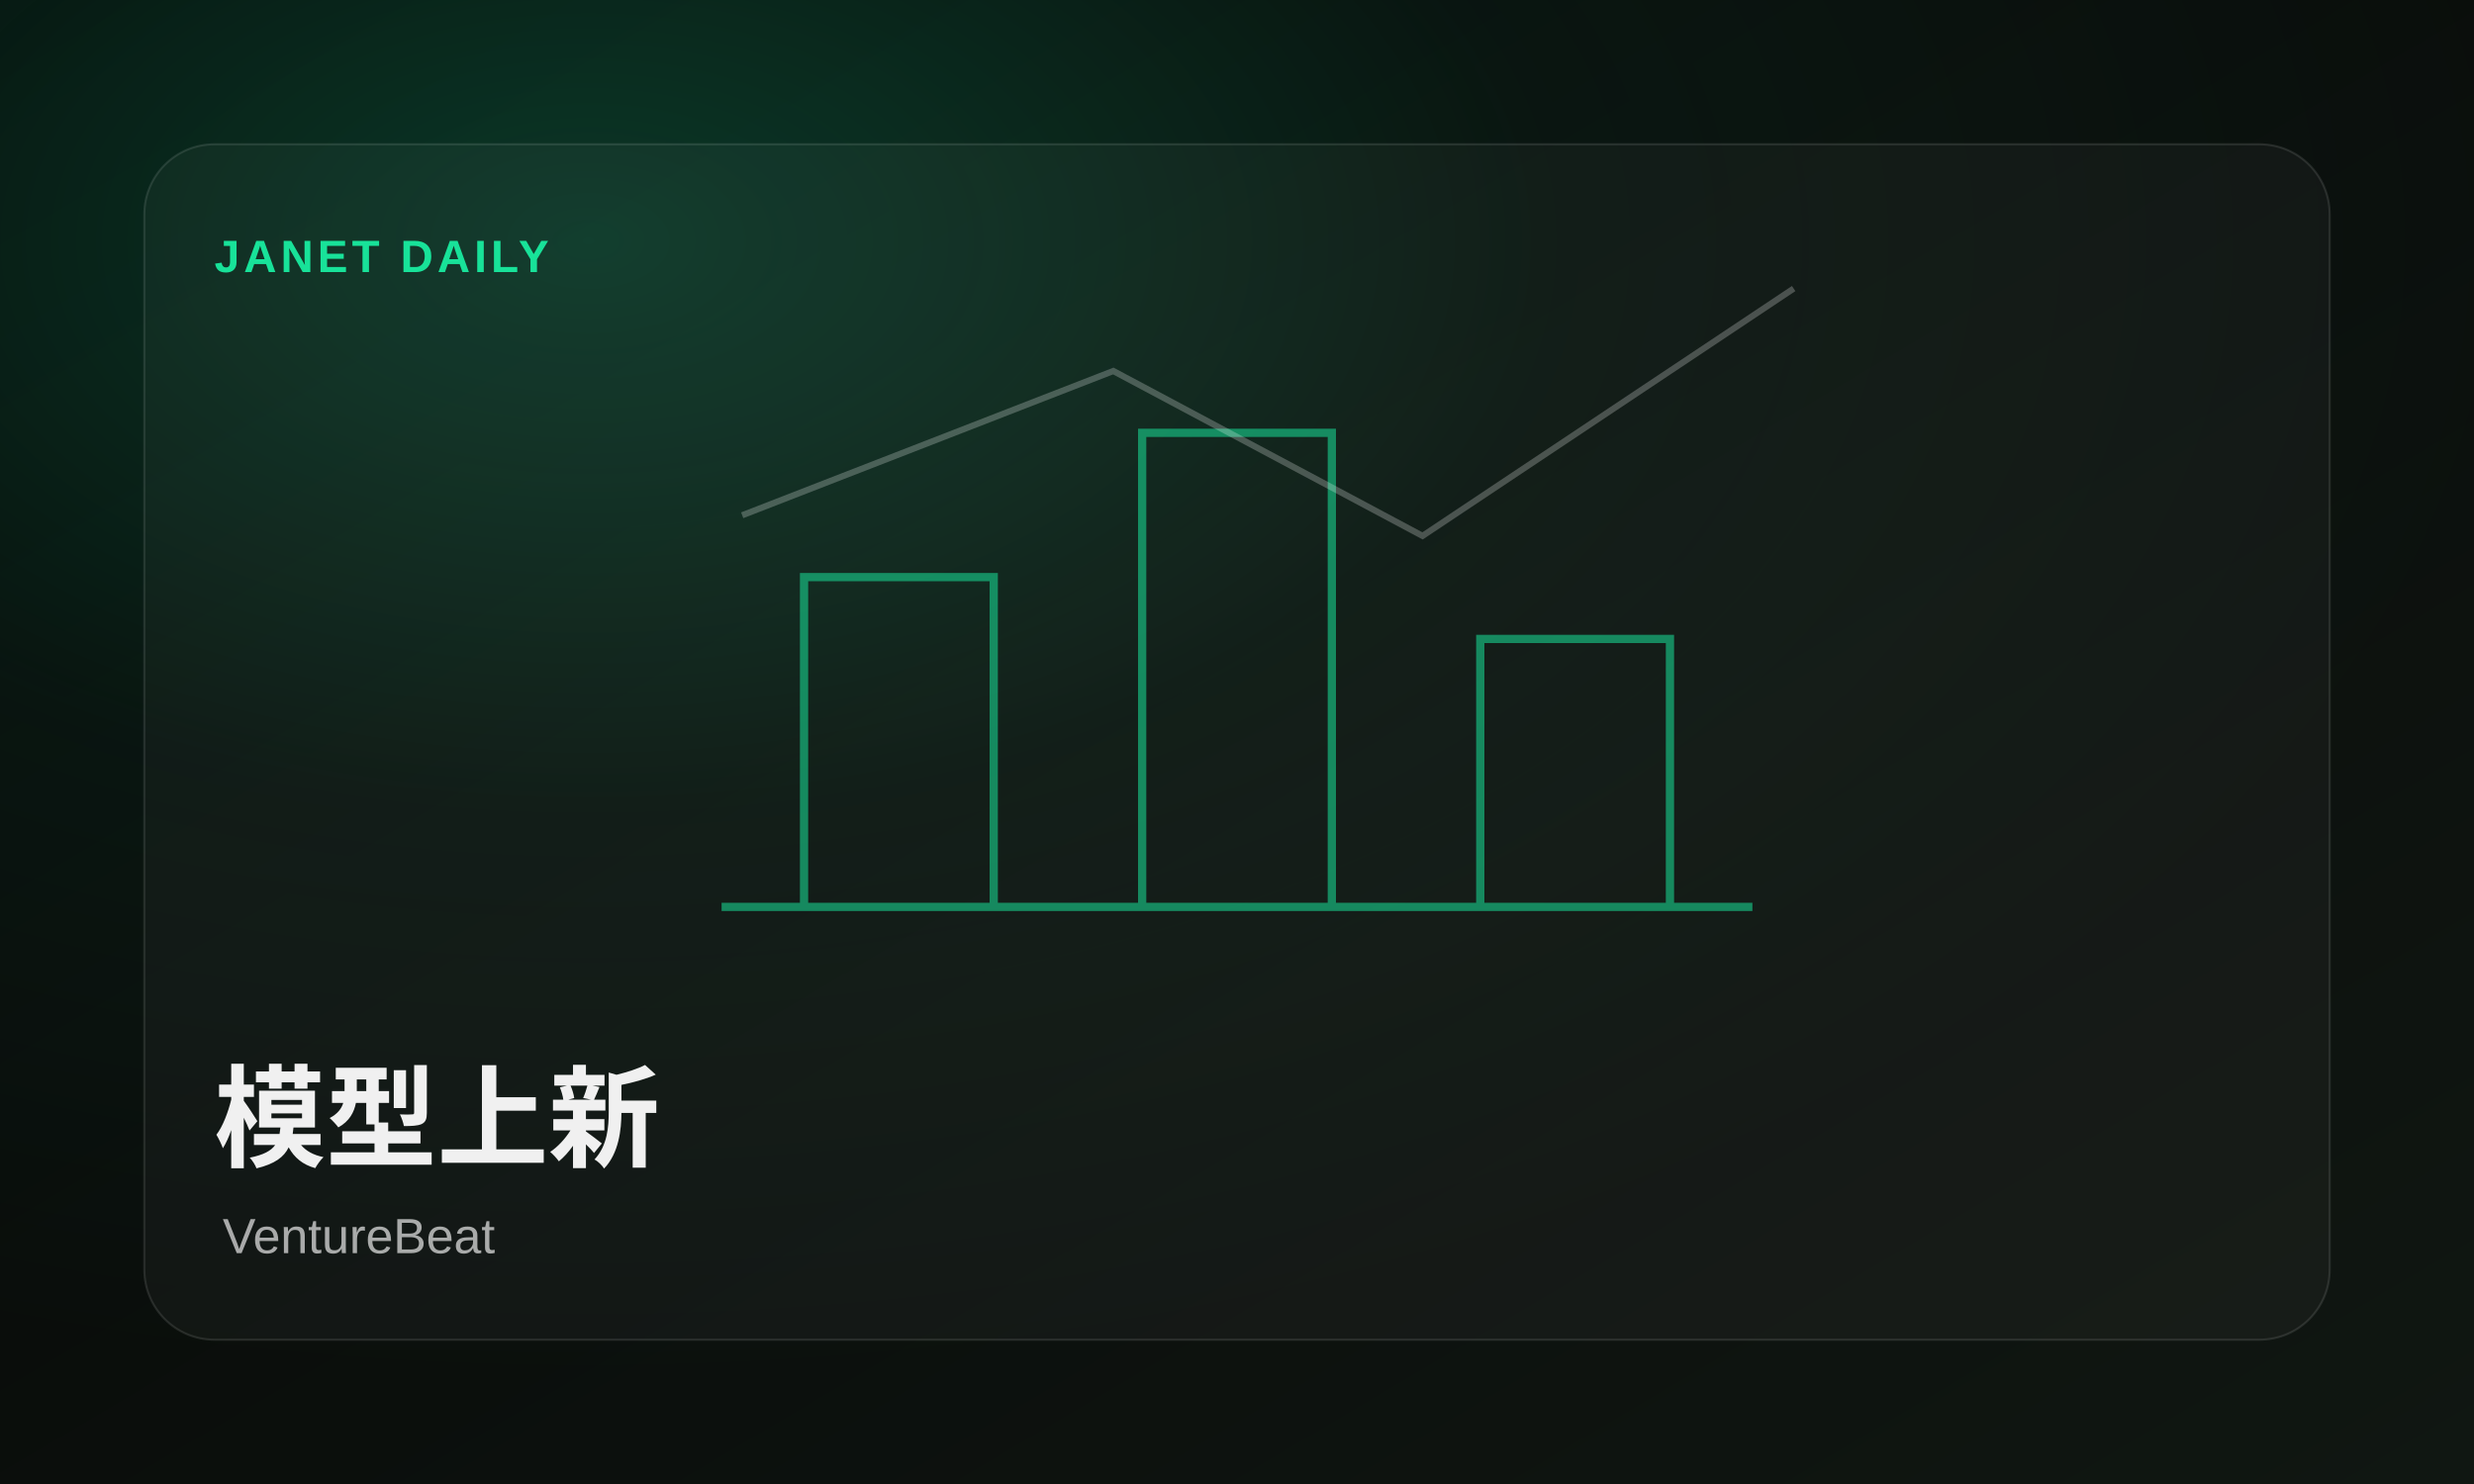
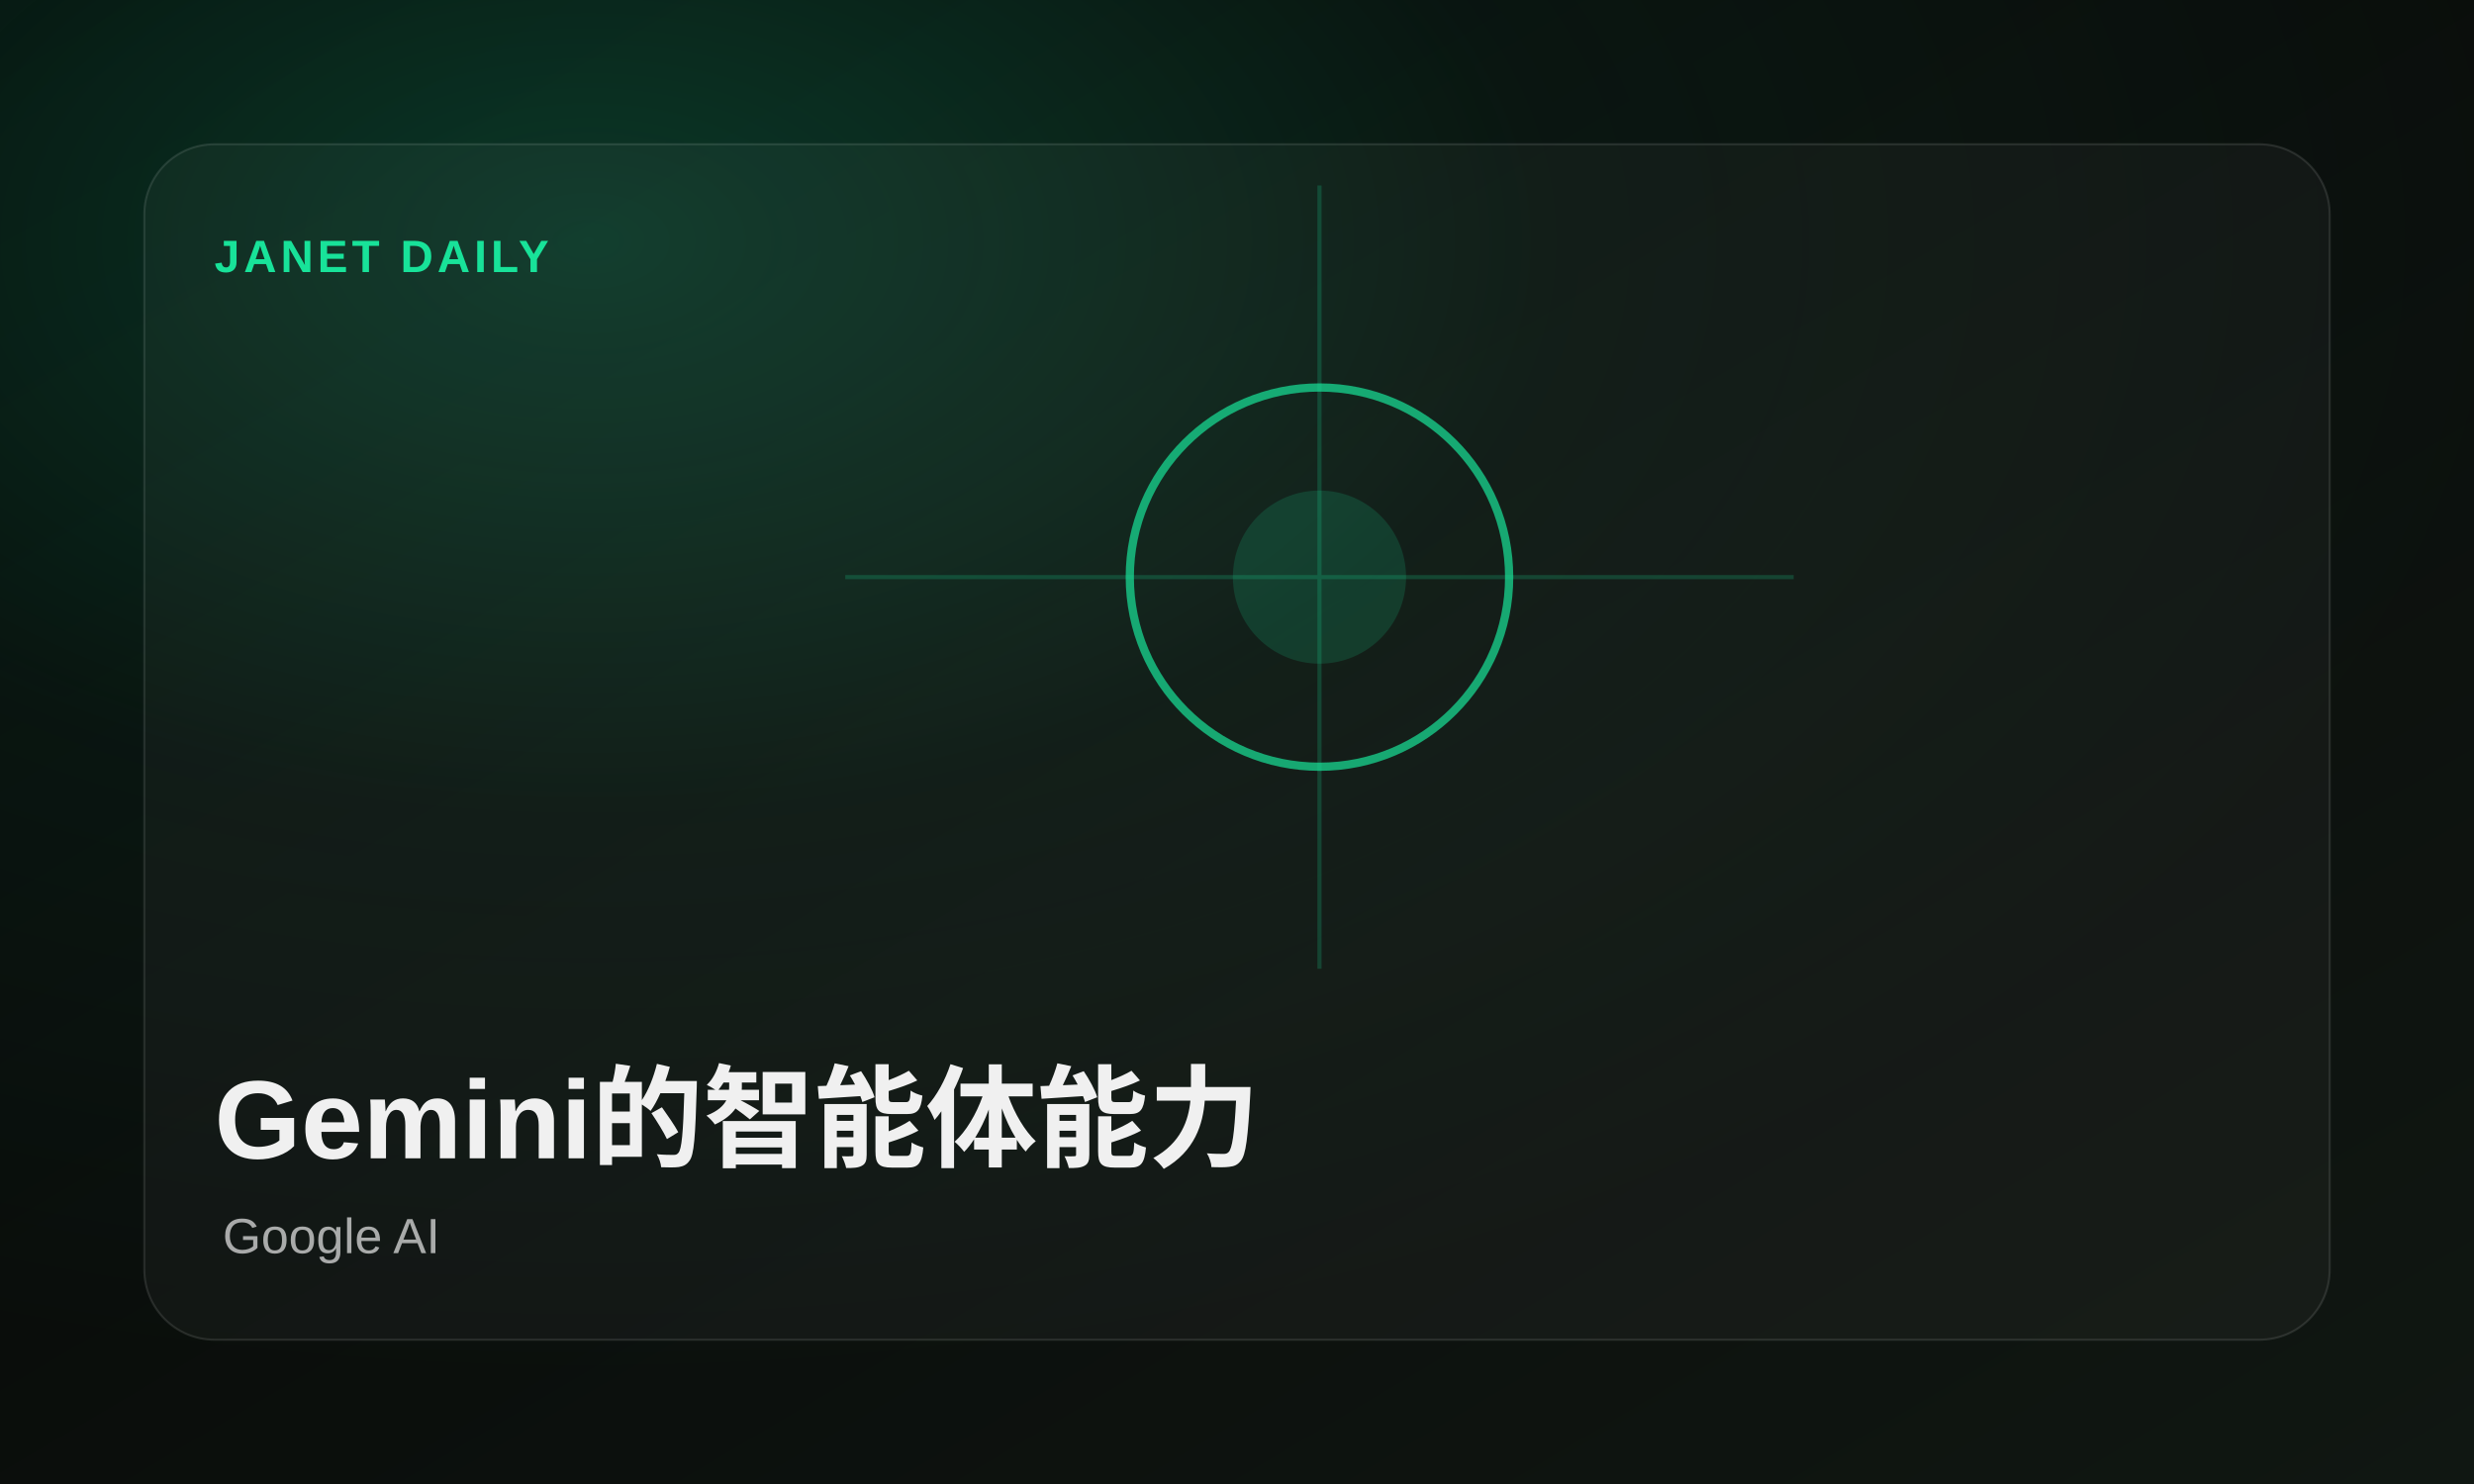
- <svg xmlns="http://www.w3.org/2000/svg" viewBox="0 0 1200 720" width="1200" height="720" role="img" aria-label="模型上新">
+ <svg xmlns="http://www.w3.org/2000/svg" viewBox="0 0 1200 720" width="1200" height="720" role="img" aria-label="Gemini的智能体能力">
  <defs>
    <linearGradient id="bg" x1="0" x2="1" y1="0" y2="1">
      <stop offset="0" stop-color="#050505" />
      <stop offset="1" stop-color="#101712" />
    </linearGradient>
    <radialGradient id="glow" cx="24%" cy="16%" r="78%">
      <stop offset="0" stop-color="#18e299" stop-opacity=".22" />
      <stop offset=".5" stop-color="#18e299" stop-opacity=".05" />
      <stop offset="1" stop-color="#18e299" stop-opacity="0" />
    </radialGradient>
  </defs>
  <rect width="1200" height="720" fill="url(#bg)" />
  <rect width="1200" height="720" fill="url(#glow)" />
  <rect x="70" y="70" width="1060" height="580" rx="34" fill="rgba(255,255,255,.035)" stroke="rgba(255,255,255,.11)" />
-   <path d="M350 440h500M390 440V280h92v160M554 440V210h92v230M718 440V310h92v130" stroke="#18e299" stroke-width="4" fill="none" opacity=".55" />
-   <path d="M360 250l180-70 150 80 180-120" stroke="#ffffff" stroke-width="3" fill="none" opacity=".24" />
+   <circle cx="640" cy="280" r="92" fill="none" stroke="#18e299" stroke-width="4" opacity=".7" />
+   <circle cx="640" cy="280" r="42" fill="#18e299" opacity=".16" />
+   <path d="M410 280h460M640 90v380" stroke="#18e299" stroke-width="2" opacity=".2" />
  <text x="104" y="132" fill="#18e299" font-family="Arial, Helvetica, sans-serif" font-size="22" font-weight="700" letter-spacing="2">JANET DAILY</text>
-   <text x="104" y="562" fill="#f0f0f0" font-family="Arial, Helvetica, sans-serif" font-size="54" font-weight="700">模型上新</text>
-   <text x="108" y="608" fill="rgba(240,240,240,.68)" font-family="Arial, Helvetica, sans-serif" font-size="24">VentureBeat </text>
+   <text x="104" y="562" fill="#f0f0f0" font-family="Arial, Helvetica, sans-serif" font-size="54" font-weight="700">Gemini的智能体能力</text>
+   <text x="108" y="608" fill="rgba(240,240,240,.68)" font-family="Arial, Helvetica, sans-serif" font-size="24">Google AI</text>
</svg>
